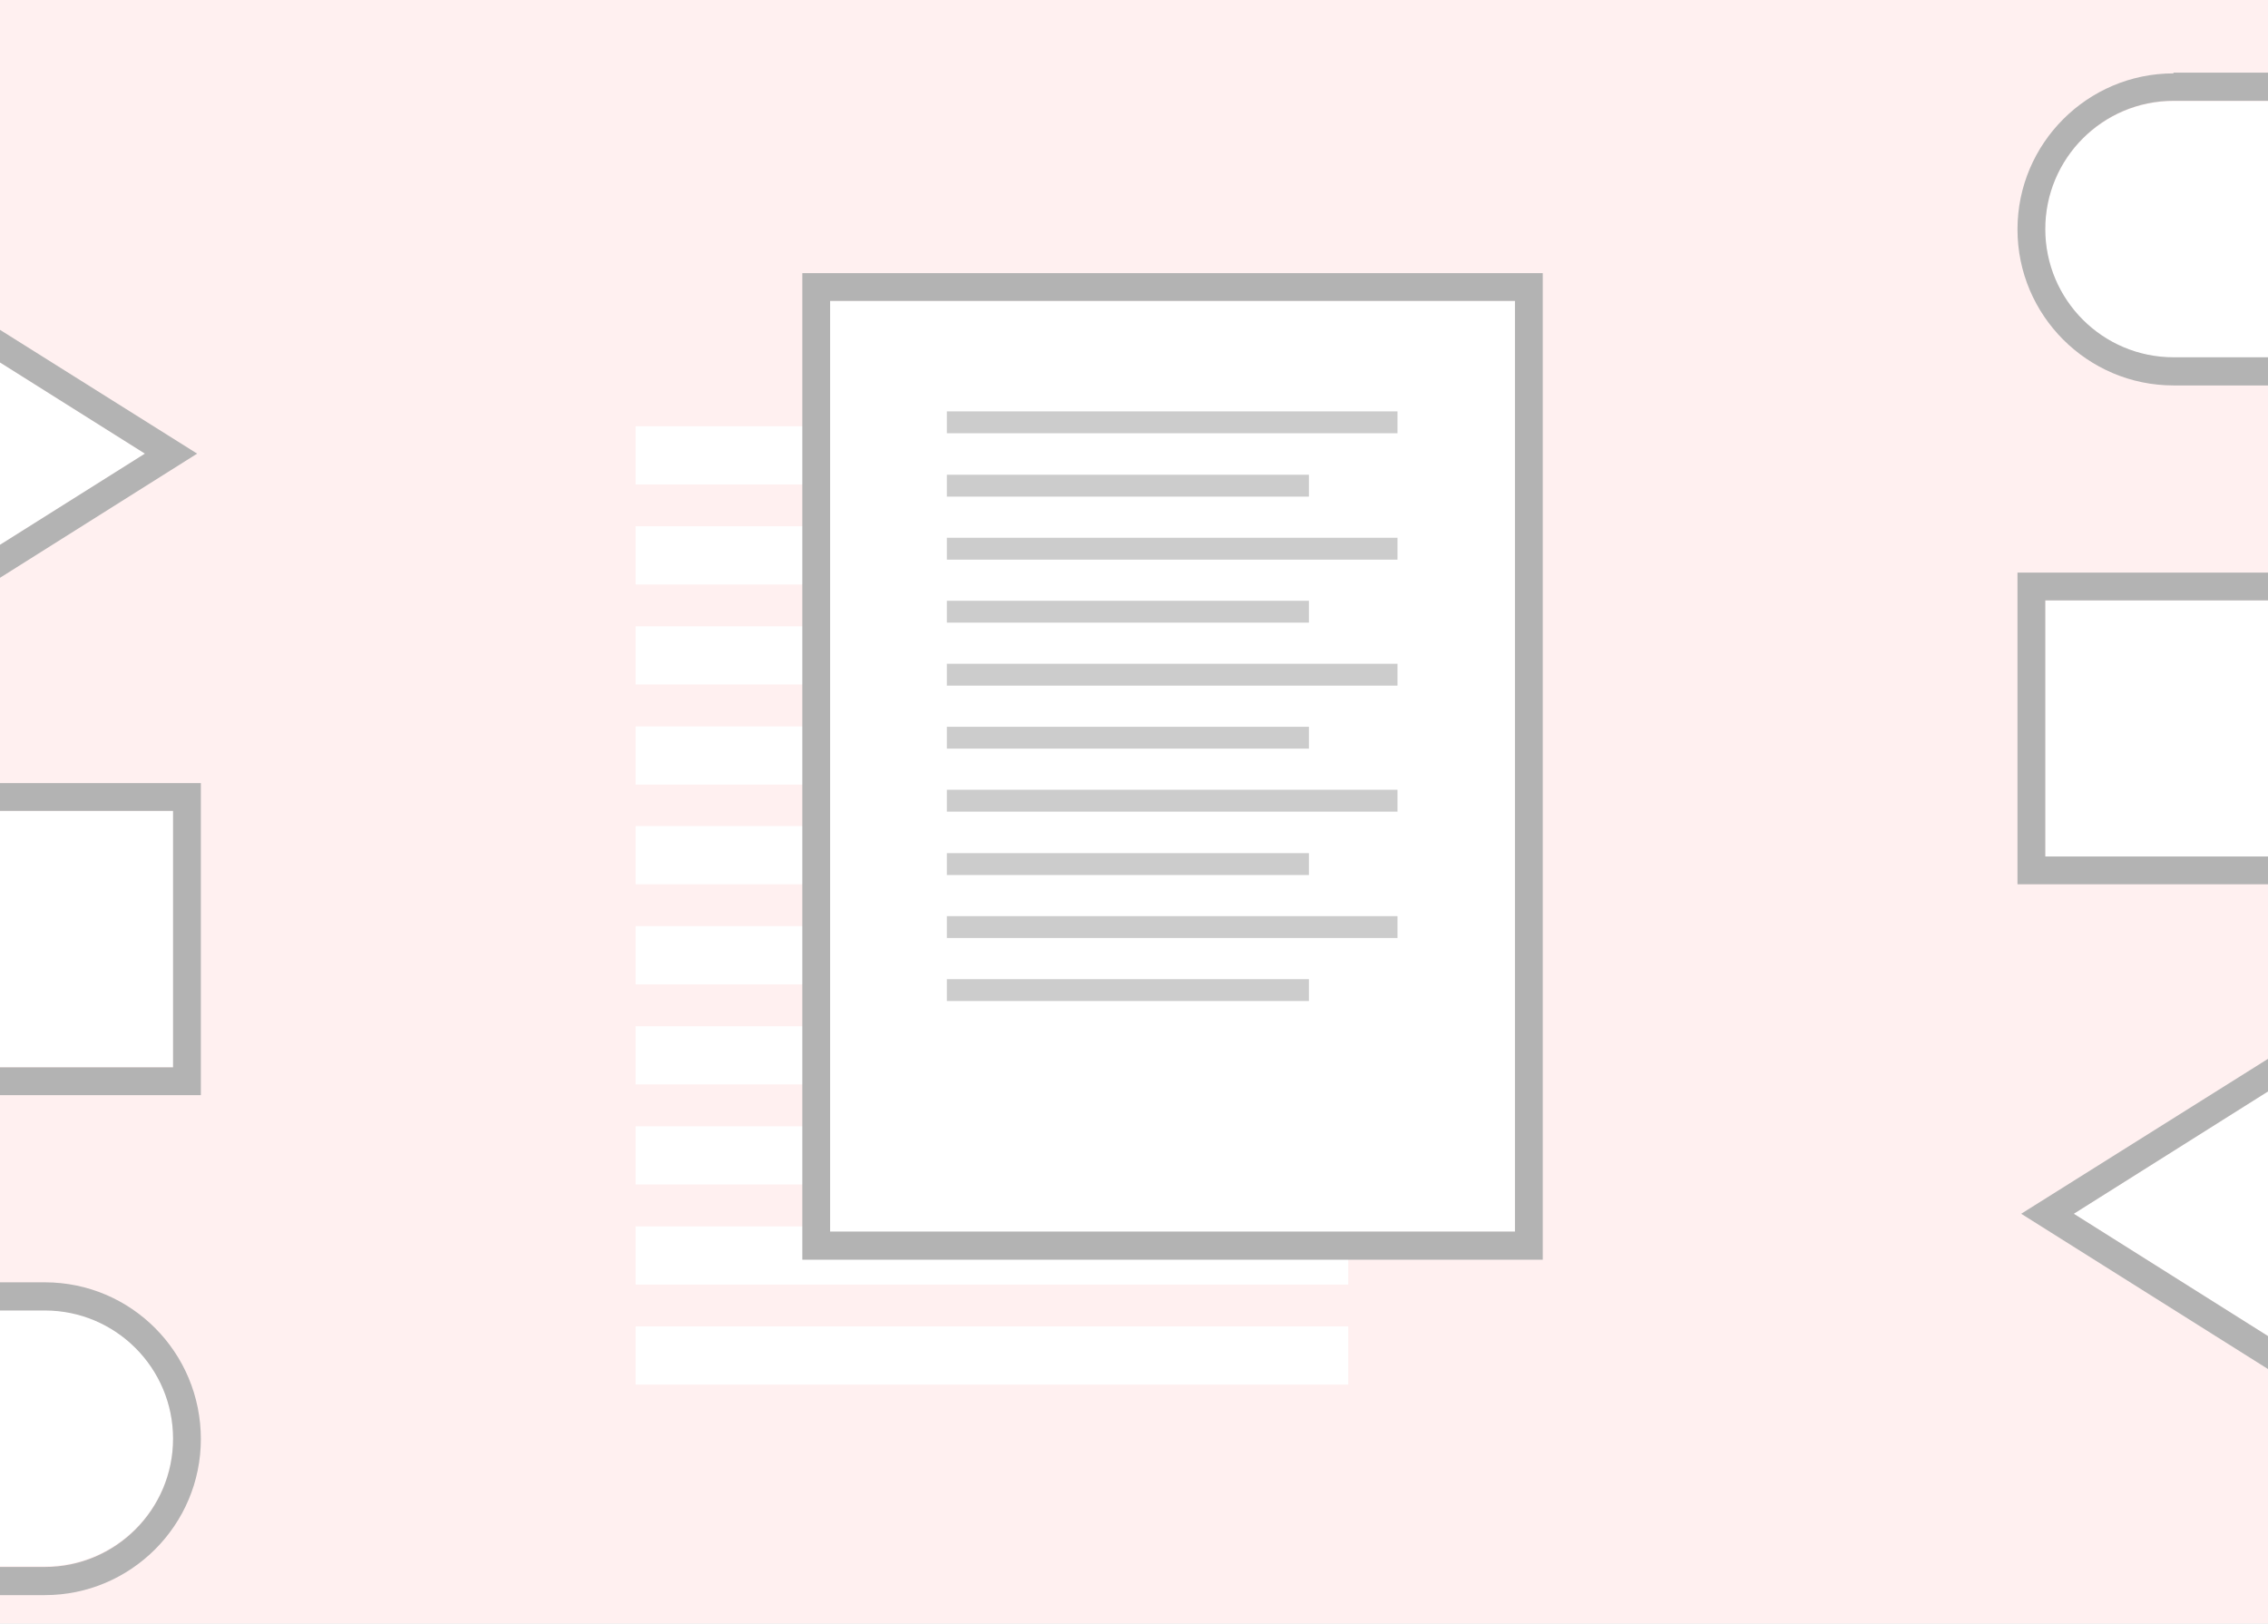
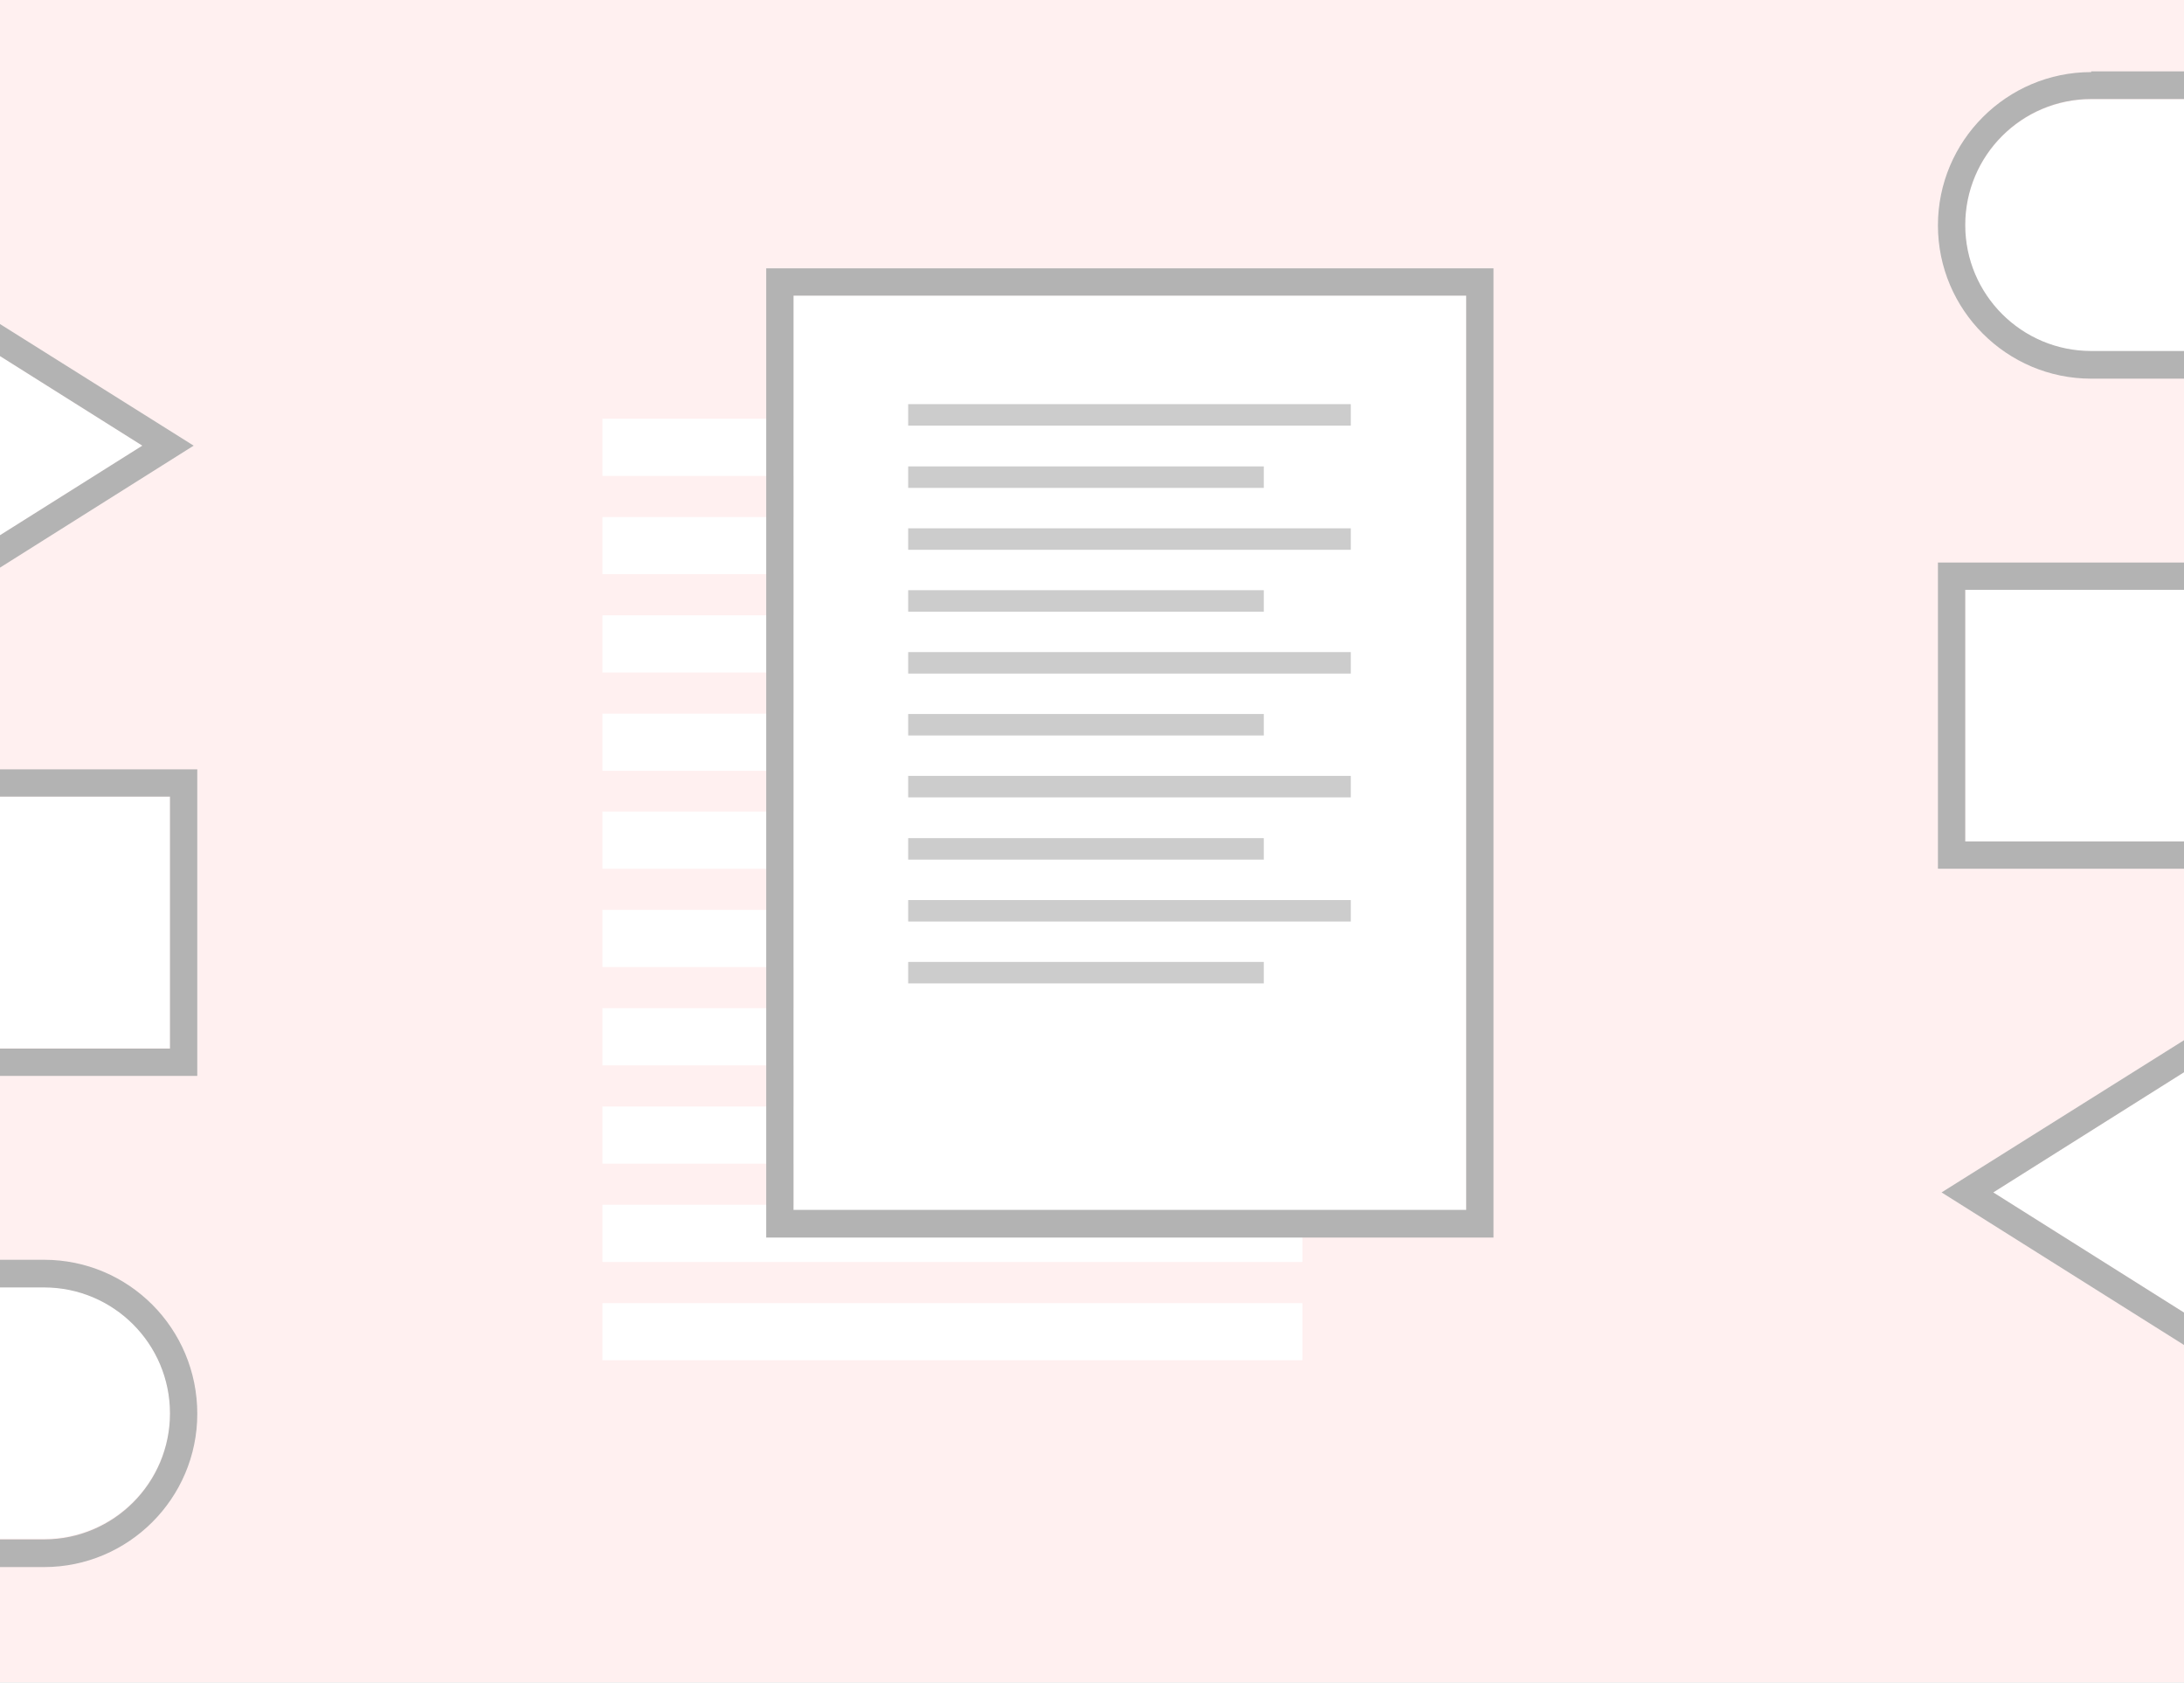
- <svg xmlns="http://www.w3.org/2000/svg" xmlns:xlink="http://www.w3.org/1999/xlink" version="1.1" id="Layer_1" x="0px" y="0px" width="612px" height="438px" viewBox="0 0 612 438" enable-background="new 0 0 612 438" xml:space="preserve">
-   <pattern x="-1644.4" y="-866.9" width="61" height="68.3" patternUnits="userSpaceOnUse" id="New_Pattern_Swatch_1" viewBox="0 -68.3 61 68.3" overflow="visible">
+ <svg xmlns="http://www.w3.org/2000/svg" xmlns:xlink="http://www.w3.org/1999/xlink" version="1.1" id="Layer_1" x="0px" y="0px" width="600px" height="462px" viewBox="0 0 600 462" enable-background="new 0 0 600 462" xml:space="preserve">
+   <pattern x="-1650.4" y="-866.9" width="61" height="68.3" patternUnits="userSpaceOnUse" id="New_Pattern_Swatch_1" viewBox="0 -68.3 61 68.3" overflow="visible">
    <g>
      <polygon fill="none" points="0,0 61,0 61,-68.3 0,-68.3   " />
      <polygon fill="#FFF0F0" points="61,0 0,0 0,-68.3 61,-68.3   " />
    </g>
  </pattern>
  <g>
    <defs>
-       <rect id="SVGID_9_" x="-805.5" width="612" height="438" />
+       <rect id="SVGID_9_" x="-805.5" width="600" height="462" />
    </defs>
    <clipPath id="SVGID_2_">
      <use xlink:href="#SVGID_9_" overflow="visible" />
    </clipPath>
    <g id="Heading_1_" clip-path="url(#SVGID_2_)">
      <defs>
-         <rect id="SVGID_13_" x="-805.5" y="-133.7" width="616" height="616" />
+         <rect id="SVGID_13_" x="-811.5" y="-133.7" width="616" height="616" />
      </defs>
      <clipPath id="SVGID_4_">
        <use xlink:href="#SVGID_13_" overflow="visible" />
      </clipPath>
      <g opacity="0.8" clip-path="url(#SVGID_4_)">
-         <text transform="matrix(1 0 0 1 -810.2207 296.3086)" fill="#FF7070" font-family="'HelveticaNeue-Bold'" font-size="151.368">Grid systems</text>
+         <text transform="matrix(1 0 0 1 -808.5479 288.3086)" fill="#FF7070" font-family="'HelveticaNeue-Bold'" font-size="147">Grid systems</text>
      </g>
    </g>
  </g>
  <g>
-     <rect fill="url(#New_Pattern_Swatch_1)" width="612" height="438" />
+     <rect fill="url(#New_Pattern_Swatch_1)" width="600" height="462" />
    <g>
      <g>
-         <rect x="171.5" y="115" fill="#FFFFFF" width="192.3" height="15.7" />
-         <rect x="171.5" y="142" fill="#FFFFFF" width="192.3" height="15.7" />
-         <rect x="171.5" y="169" fill="#FFFFFF" width="192.3" height="15.7" />
-         <rect x="171.5" y="196" fill="#FFFFFF" width="192.3" height="15.7" />
-         <rect x="171.5" y="222.9" fill="#FFFFFF" width="192.3" height="15.7" />
-         <rect x="171.5" y="249.9" fill="#FFFFFF" width="192.3" height="15.7" />
-         <rect x="171.5" y="276.9" fill="#FFFFFF" width="192.3" height="15.7" />
-         <rect x="171.5" y="303.9" fill="#FFFFFF" width="192.3" height="15.7" />
-         <rect x="171.5" y="330.9" fill="#FFFFFF" width="192.3" height="15.7" />
-         <rect x="171.5" y="357.9" fill="#FFFFFF" width="192.3" height="15.7" />
+         <rect x="165.5" y="115" fill="#FFFFFF" width="192.3" height="15.7" />
+         <rect x="165.5" y="142" fill="#FFFFFF" width="192.3" height="15.7" />
+         <rect x="165.5" y="169" fill="#FFFFFF" width="192.3" height="15.7" />
+         <rect x="165.5" y="196" fill="#FFFFFF" width="192.3" height="15.7" />
+         <rect x="165.5" y="222.9" fill="#FFFFFF" width="192.3" height="15.7" />
+         <rect x="165.5" y="249.9" fill="#FFFFFF" width="192.3" height="15.7" />
+         <rect x="165.5" y="276.9" fill="#FFFFFF" width="192.3" height="15.7" />
+         <rect x="165.5" y="303.9" fill="#FFFFFF" width="192.3" height="15.7" />
+         <rect x="165.5" y="330.9" fill="#FFFFFF" width="192.3" height="15.7" />
+         <rect x="165.5" y="357.9" fill="#FFFFFF" width="192.3" height="15.7" />
      </g>
-       <rect x="224" y="81.2" fill="#FFFFFF" width="184.8" height="251.2" />
-       <path fill="#B3B3B3" d="M416.3,339.9H216.5V73.7h199.8V339.9z M224,332.3h184.8V81.2H224V332.3z" />
+       <rect x="218" y="81.2" fill="#FFFFFF" width="184.8" height="251.2" />
+       <path fill="#B3B3B3" d="M410.3,339.9H210.5V73.7h199.8V339.9z M218,332.3h184.8V81.2H218V332.3z" />
      <g>
-         <rect x="255.5" y="111" fill="#CCCCCC" width="121.6" height="5.9" />
-         <rect x="255.5" y="128.1" fill="#CCCCCC" width="97.7" height="5.9" />
-         <rect x="255.5" y="145.1" fill="#CCCCCC" width="121.6" height="5.9" />
-         <rect x="255.5" y="162.1" fill="#CCCCCC" width="97.7" height="5.9" />
-         <rect x="255.5" y="179.1" fill="#CCCCCC" width="121.6" height="5.9" />
-         <rect x="255.5" y="196.1" fill="#CCCCCC" width="97.7" height="5.9" />
-         <rect x="255.5" y="213.1" fill="#CCCCCC" width="121.6" height="5.9" />
-         <rect x="255.5" y="230.2" fill="#CCCCCC" width="97.7" height="5.9" />
-         <rect x="255.5" y="247.2" fill="#CCCCCC" width="121.6" height="5.9" />
-         <rect x="255.5" y="264.2" fill="#CCCCCC" width="97.7" height="5.9" />
+         <rect x="249.5" y="111" fill="#CCCCCC" width="121.6" height="5.9" />
+         <rect x="249.5" y="128.1" fill="#CCCCCC" width="97.7" height="5.9" />
+         <rect x="249.5" y="145.1" fill="#CCCCCC" width="121.6" height="5.9" />
+         <rect x="249.5" y="162.1" fill="#CCCCCC" width="97.7" height="5.9" />
+         <rect x="249.5" y="179.1" fill="#CCCCCC" width="121.6" height="5.9" />
+         <rect x="249.5" y="196.1" fill="#CCCCCC" width="97.7" height="5.9" />
+         <rect x="249.5" y="213.1" fill="#CCCCCC" width="121.6" height="5.9" />
+         <rect x="249.5" y="230.2" fill="#CCCCCC" width="97.7" height="5.9" />
+         <rect x="249.5" y="247.2" fill="#CCCCCC" width="121.6" height="5.9" />
+         <rect x="249.5" y="264.2" fill="#CCCCCC" width="97.7" height="5.9" />
      </g>
-       <path fill="none" d="M545.4,327.5l66.6-41.9v-47h-67.6v-84.2H612V104h-25.5c-23.2,0-42.1-18.9-42.1-42.1    c0-23.2,18.9-42.1,42.1-42.1H612v-4.3h-79.5v406.8H612v-52.9L545.4,327.5z" />
-       <path fill="#FFFFFF" d="M551.9,61.9c0,19.1,15.5,34.6,34.6,34.6H612V27.3h-25.5C567.4,27.3,551.9,42.8,551.9,61.9z" />
-       <path fill="#B3B3B3" d="M586.5,19.8c-23.2,0-42.1,18.9-42.1,42.1c0,23.2,18.9,42.1,42.1,42.1H612v-3.8v-3.8h-25.5    c-19.1,0-34.6-15.5-34.6-34.6s15.5-34.6,34.6-34.6H612v-3.8v-3.8H586.5z" />
-       <rect x="551.9" y="162" fill="#FFFFFF" width="60.1" height="69.1" />
-       <polygon fill="#B3B3B3" points="544.4,154.5 544.4,238.6 612,238.6 612,234.9 612,231.1 551.9,231.1 551.9,162 612,162 612,158.2     612,154.5   " />
-       <polygon fill="#FFFFFF" points="612,360.5 612,294.5 559.6,327.5   " />
-       <polygon fill="#B3B3B3" points="545.4,327.5 612,369.4 612,365 612,360.5 559.6,327.5 612,294.5 612,290.1 612,285.7   " />
+       <path fill="none" d="M533.4,327.5l66.6-41.9v-47h-67.6v-84.2H600V104h-25.5c-23.2,0-42.1-18.9-42.1-42.1    c0-23.2,18.9-42.1,42.1-42.1H600v-4.3h-79.5v406.8H600v-52.9L533.4,327.5z" />
+       <path fill="#FFFFFF" d="M539.9,61.9c0,19.1,15.5,34.6,34.6,34.6H600V27.3h-25.5C555.4,27.3,539.9,42.8,539.9,61.9z" />
+       <path fill="#B3B3B3" d="M574.5,19.8c-23.2,0-42.1,18.9-42.1,42.1c0,23.2,18.9,42.1,42.1,42.1H600v-3.8v-3.8h-25.5    c-19.1,0-34.6-15.5-34.6-34.6s15.5-34.6,34.6-34.6H600v-3.8v-3.8H574.5z" />
+       <rect x="539.9" y="162" fill="#FFFFFF" width="60.1" height="69.1" />
+       <polygon fill="#B3B3B3" points="532.4,154.5 532.4,238.6 600,238.6 600,234.9 600,231.1 539.9,231.1 539.9,162 600,162 600,158.2     600,154.5   " />
+       <polygon fill="#FFFFFF" points="600,360.5 600,294.5 547.6,327.5   " />
+       <polygon fill="#B3B3B3" points="533.4,327.5 600,369.4 600,365 600,360.5 547.6,327.5 600,294.5 600,290.1 600,285.7   " />
      <path fill="none" d="M0,38v51l53.2,33.5L0,155.9v55.5h54.2v84.2H0V346h12.1c23.2,0,42.1,18.9,42.1,42.1    c0,23.2-18.9,42.1-42.1,42.1H0v5.3h79.5V38H0z" />
      <path fill="#FFFFFF" d="M46.7,388.1c0-19.1-15.5-34.6-34.6-34.6H0v69.1h12.1C31.2,422.6,46.7,407.1,46.7,388.1z" />
      <path fill="#B3B3B3" d="M12.1,346H0v3.8v3.8h12.1c19.1,0,34.6,15.5,34.6,34.6c0,19.1-15.5,34.6-34.6,34.6H0v3.8v3.8h12.1    c23.2,0,42.1-18.9,42.1-42.1C54.2,364.9,35.4,346,12.1,346z" />
      <rect y="218.8" fill="#FFFFFF" width="46.7" height="69.1" />
      <polygon fill="#B3B3B3" points="0,211.3 0,215.1 0,218.8 46.7,218.8 46.7,288 0,288 0,291.7 0,295.5 54.2,295.5 54.2,211.3   " />
      <polygon fill="#FFFFFF" points="0,97.8 0,147 39.1,122.4   " />
      <polygon fill="#B3B3B3" points="0,89 0,93.4 0,97.8 39.1,122.4 0,147 0,151.4 0,155.9 53.2,122.4   " />
    </g>
  </g>
</svg>
